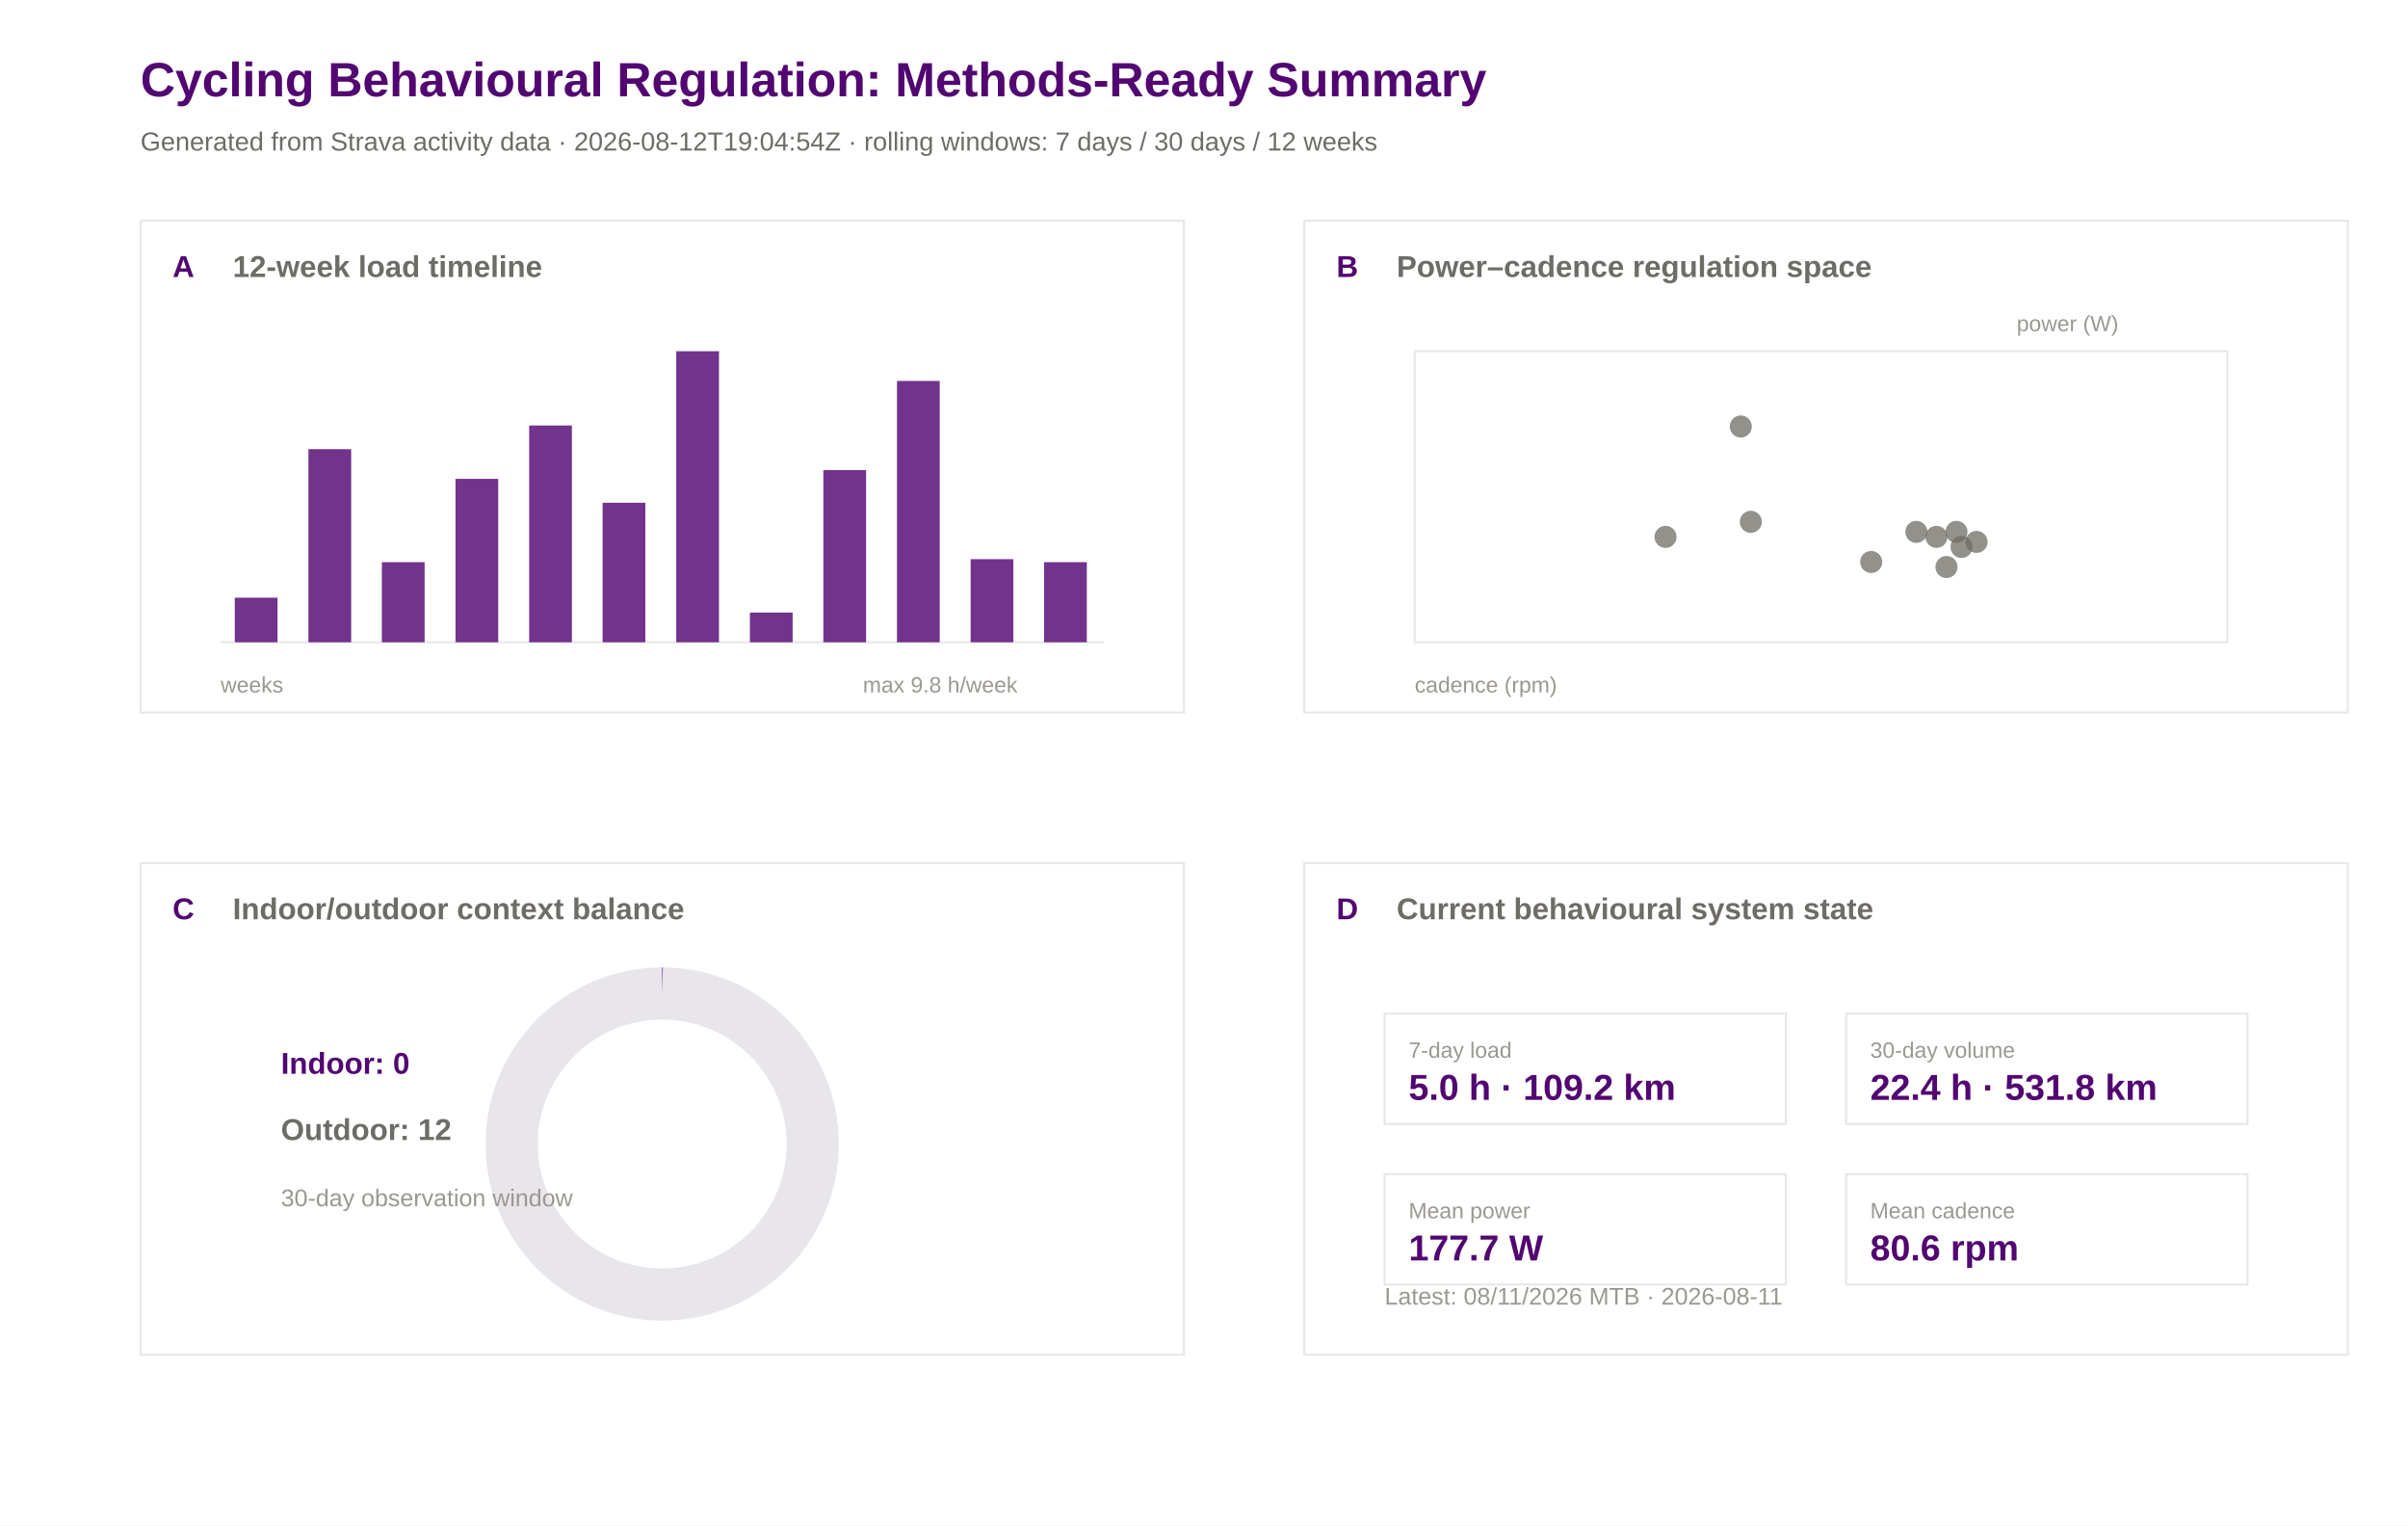
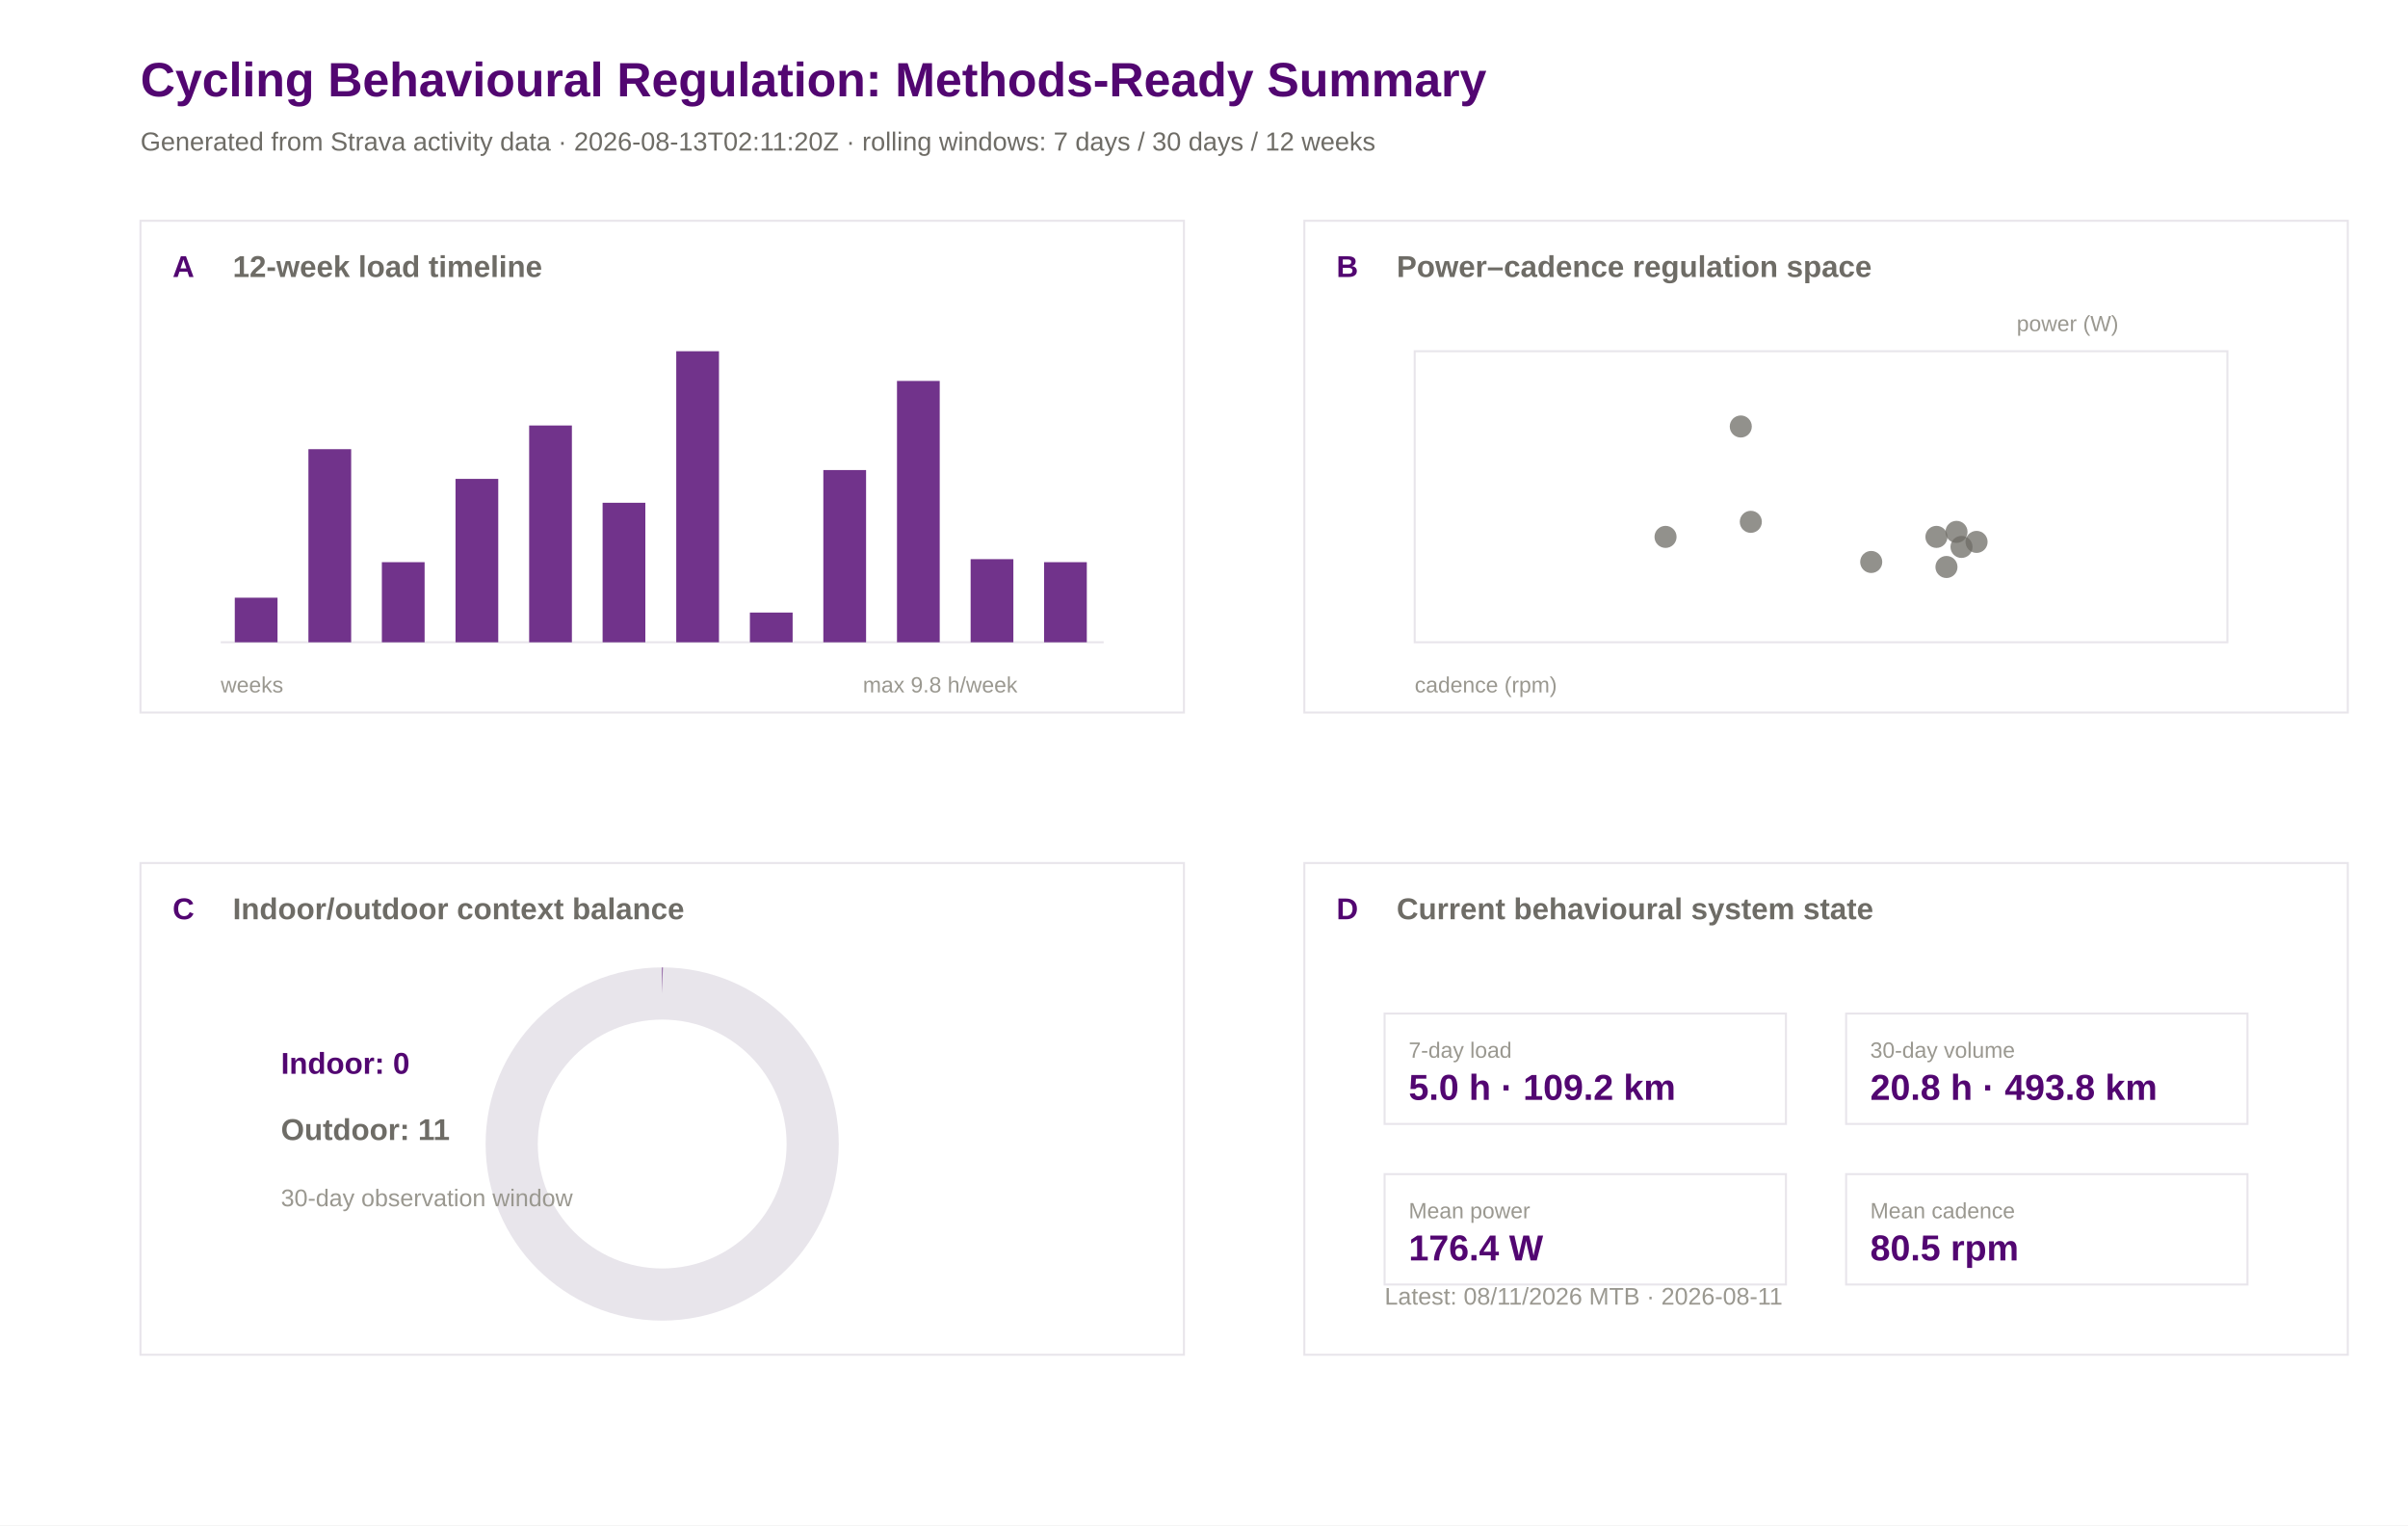
<svg xmlns="http://www.w3.org/2000/svg" width="1200" height="760" viewBox="0 0 1200 760">
  <rect width="100%" height="100%" fill="#ffffff" />
  <text x="70.0" y="48.0" font-family="Arial" font-size="24" font-weight="600" fill="#520671">Cycling Behavioural Regulation: Methods-Ready Summary</text>
-   <text x="70.0" y="75.0" font-family="Arial" font-size="13" font-weight="400" fill="#6e6c66">Generated from Strava activity data · 2026-08-12T19:04:54Z · rolling windows: 7 days / 30 days / 12 weeks</text>
+   <text x="70.0" y="75.0" font-family="Arial" font-size="13" font-weight="400" fill="#6e6c66">Generated from Strava activity data · 2026-08-13T02:11:20Z · rolling windows: 7 days / 30 days / 12 weeks</text>
  <rect x="70" y="110" width="520" height="245" fill="#ffffff" stroke="#e8e5eb" stroke-width="1" />
  <text x="86.0" y="138.0" font-family="Arial" font-size="15" font-weight="600" fill="#520671">A</text>
  <text x="116.0" y="138.0" font-family="Arial" font-size="15" font-weight="600" fill="#6e6c66">12-week load timeline</text>
  <rect x="650" y="110" width="520" height="245" fill="#ffffff" stroke="#e8e5eb" stroke-width="1" />
  <text x="666.0" y="138.0" font-family="Arial" font-size="15" font-weight="600" fill="#520671">B</text>
  <text x="696.0" y="138.0" font-family="Arial" font-size="15" font-weight="600" fill="#6e6c66">Power–cadence regulation space</text>
  <rect x="70" y="430" width="520" height="245" fill="#ffffff" stroke="#e8e5eb" stroke-width="1" />
  <text x="86.0" y="458.0" font-family="Arial" font-size="15" font-weight="600" fill="#520671">C</text>
  <text x="116.0" y="458.0" font-family="Arial" font-size="15" font-weight="600" fill="#6e6c66">Indoor/outdoor context balance</text>
  <rect x="650" y="430" width="520" height="245" fill="#ffffff" stroke="#e8e5eb" stroke-width="1" />
  <text x="666.0" y="458.0" font-family="Arial" font-size="15" font-weight="600" fill="#520671">D</text>
  <text x="696.0" y="458.0" font-family="Arial" font-size="15" font-weight="600" fill="#6e6c66">Current behavioural system state</text>
  <line x1="110" y1="320" x2="550" y2="320" stroke="#e8e5eb" />
  <rect x="117.0" y="297.8" width="21.3" height="22.2" fill="#520671" opacity="0.82" />
  <rect x="153.7" y="223.8" width="21.3" height="96.2" fill="#520671" opacity="0.82" />
  <rect x="190.3" y="280.1" width="21.3" height="39.9" fill="#520671" opacity="0.82" />
  <rect x="227.0" y="238.6" width="21.3" height="81.4" fill="#520671" opacity="0.82" />
  <rect x="263.7" y="212.0" width="21.3" height="108.0" fill="#520671" opacity="0.82" />
  <rect x="300.3" y="250.5" width="21.3" height="69.5" fill="#520671" opacity="0.82" />
  <rect x="337.0" y="175.0" width="21.3" height="145.0" fill="#520671" opacity="0.82" />
  <rect x="373.7" y="305.2" width="21.3" height="14.8" fill="#520671" opacity="0.82" />
  <rect x="410.3" y="234.2" width="21.3" height="85.8" fill="#520671" opacity="0.82" />
  <rect x="447.0" y="189.8" width="21.3" height="130.2" fill="#520671" opacity="0.82" />
  <rect x="483.7" y="278.6" width="21.3" height="41.4" fill="#520671" opacity="0.82" />
  <rect x="520.3" y="280.1" width="21.3" height="39.9" fill="#520671" opacity="0.82" />
  <text x="110.0" y="345.0" font-family="Arial" font-size="11" font-weight="400" fill="#9a9890">weeks</text>
  <text x="430.0" y="345.0" font-family="Arial" font-size="11" font-weight="400" fill="#9a9890">max 9.8 h/week</text>
  <rect x="705" y="175" width="405" height="145" fill="#ffffff" stroke="#e8e5eb" />
-   <circle cx="955.0" cy="265.0" r="5.5" fill="#6e6c66" opacity="0.75" />
  <circle cx="975.0" cy="265.0" r="5.5" fill="#6e6c66" opacity="0.75" />
  <circle cx="830.0" cy="267.5" r="5.5" fill="#6e6c66" opacity="0.75" />
  <circle cx="985.0" cy="270.0" r="5.5" fill="#6e6c66" opacity="0.75" />
  <circle cx="965.0" cy="267.5" r="5.5" fill="#6e6c66" opacity="0.75" />
  <circle cx="970.0" cy="282.5" r="5.5" fill="#6e6c66" opacity="0.75" />
  <circle cx="977.5" cy="272.5" r="5.5" fill="#6e6c66" opacity="0.75" />
  <circle cx="932.5" cy="280.0" r="5.5" fill="#6e6c66" opacity="0.75" />
  <circle cx="872.5" cy="260.0" r="5.5" fill="#6e6c66" opacity="0.75" />
  <circle cx="867.5" cy="212.5" r="5.5" fill="#6e6c66" opacity="0.75" />
  <text x="705.0" y="345.0" font-family="Arial" font-size="11" font-weight="400" fill="#9a9890">cadence (rpm)</text>
  <text x="1005.0" y="165.0" font-family="Arial" font-size="11" font-weight="400" fill="#9a9890">power (W)</text>
  <circle cx="330" cy="570" r="75" fill="none" stroke="#e8e5eb" stroke-width="26" />
  <circle cx="330" cy="570" r="75" fill="none" stroke="#520671" stroke-width="26" stroke-dasharray="0.0 471.2" transform="rotate(-90 330 570)" />
  <text x="140.0" y="535.0" font-family="Arial" font-size="15" font-weight="600" fill="#520671">Indoor: 0</text>
-   <text x="140.0" y="568.0" font-family="Arial" font-size="15" font-weight="600" fill="#6e6c66">Outdoor: 12</text>
+   <text x="140.0" y="568.0" font-family="Arial" font-size="15" font-weight="600" fill="#6e6c66">Outdoor: 11</text>
  <text x="140.0" y="601.0" font-family="Arial" font-size="12" font-weight="400" fill="#9a9890">30-day observation window</text>
  <rect x="690" y="505" width="200" height="55" fill="#ffffff" stroke="#e8e5eb" />
  <text x="702.0" y="527.0" font-family="Arial" font-size="11" font-weight="500" fill="#9a9890">7-day load</text>
  <text x="702.0" y="548.0" font-family="Arial" font-size="18" font-weight="600" fill="#520671">5.0 h · 109.2 km</text>
  <rect x="920" y="505" width="200" height="55" fill="#ffffff" stroke="#e8e5eb" />
  <text x="932.0" y="527.0" font-family="Arial" font-size="11" font-weight="500" fill="#9a9890">30-day volume</text>
-   <text x="932.0" y="548.0" font-family="Arial" font-size="18" font-weight="600" fill="#520671">22.4 h · 531.8 km</text>
+   <text x="932.0" y="548.0" font-family="Arial" font-size="18" font-weight="600" fill="#520671">20.8 h · 493.8 km</text>
  <rect x="690" y="585" width="200" height="55" fill="#ffffff" stroke="#e8e5eb" />
  <text x="702.0" y="607.0" font-family="Arial" font-size="11" font-weight="500" fill="#9a9890">Mean power</text>
-   <text x="702.0" y="628.0" font-family="Arial" font-size="18" font-weight="600" fill="#520671">177.7 W</text>
+   <text x="702.0" y="628.0" font-family="Arial" font-size="18" font-weight="600" fill="#520671">176.4 W</text>
  <rect x="920" y="585" width="200" height="55" fill="#ffffff" stroke="#e8e5eb" />
  <text x="932.0" y="607.0" font-family="Arial" font-size="11" font-weight="500" fill="#9a9890">Mean cadence</text>
-   <text x="932.0" y="628.0" font-family="Arial" font-size="18" font-weight="600" fill="#520671">80.6 rpm</text>
+   <text x="932.0" y="628.0" font-family="Arial" font-size="18" font-weight="600" fill="#520671">80.5 rpm</text>
  <text x="690.0" y="650.0" font-family="Arial" font-size="12" font-weight="400" fill="#9a9890">Latest: 08/11/2026 MTB · 2026-08-11</text>
</svg>
